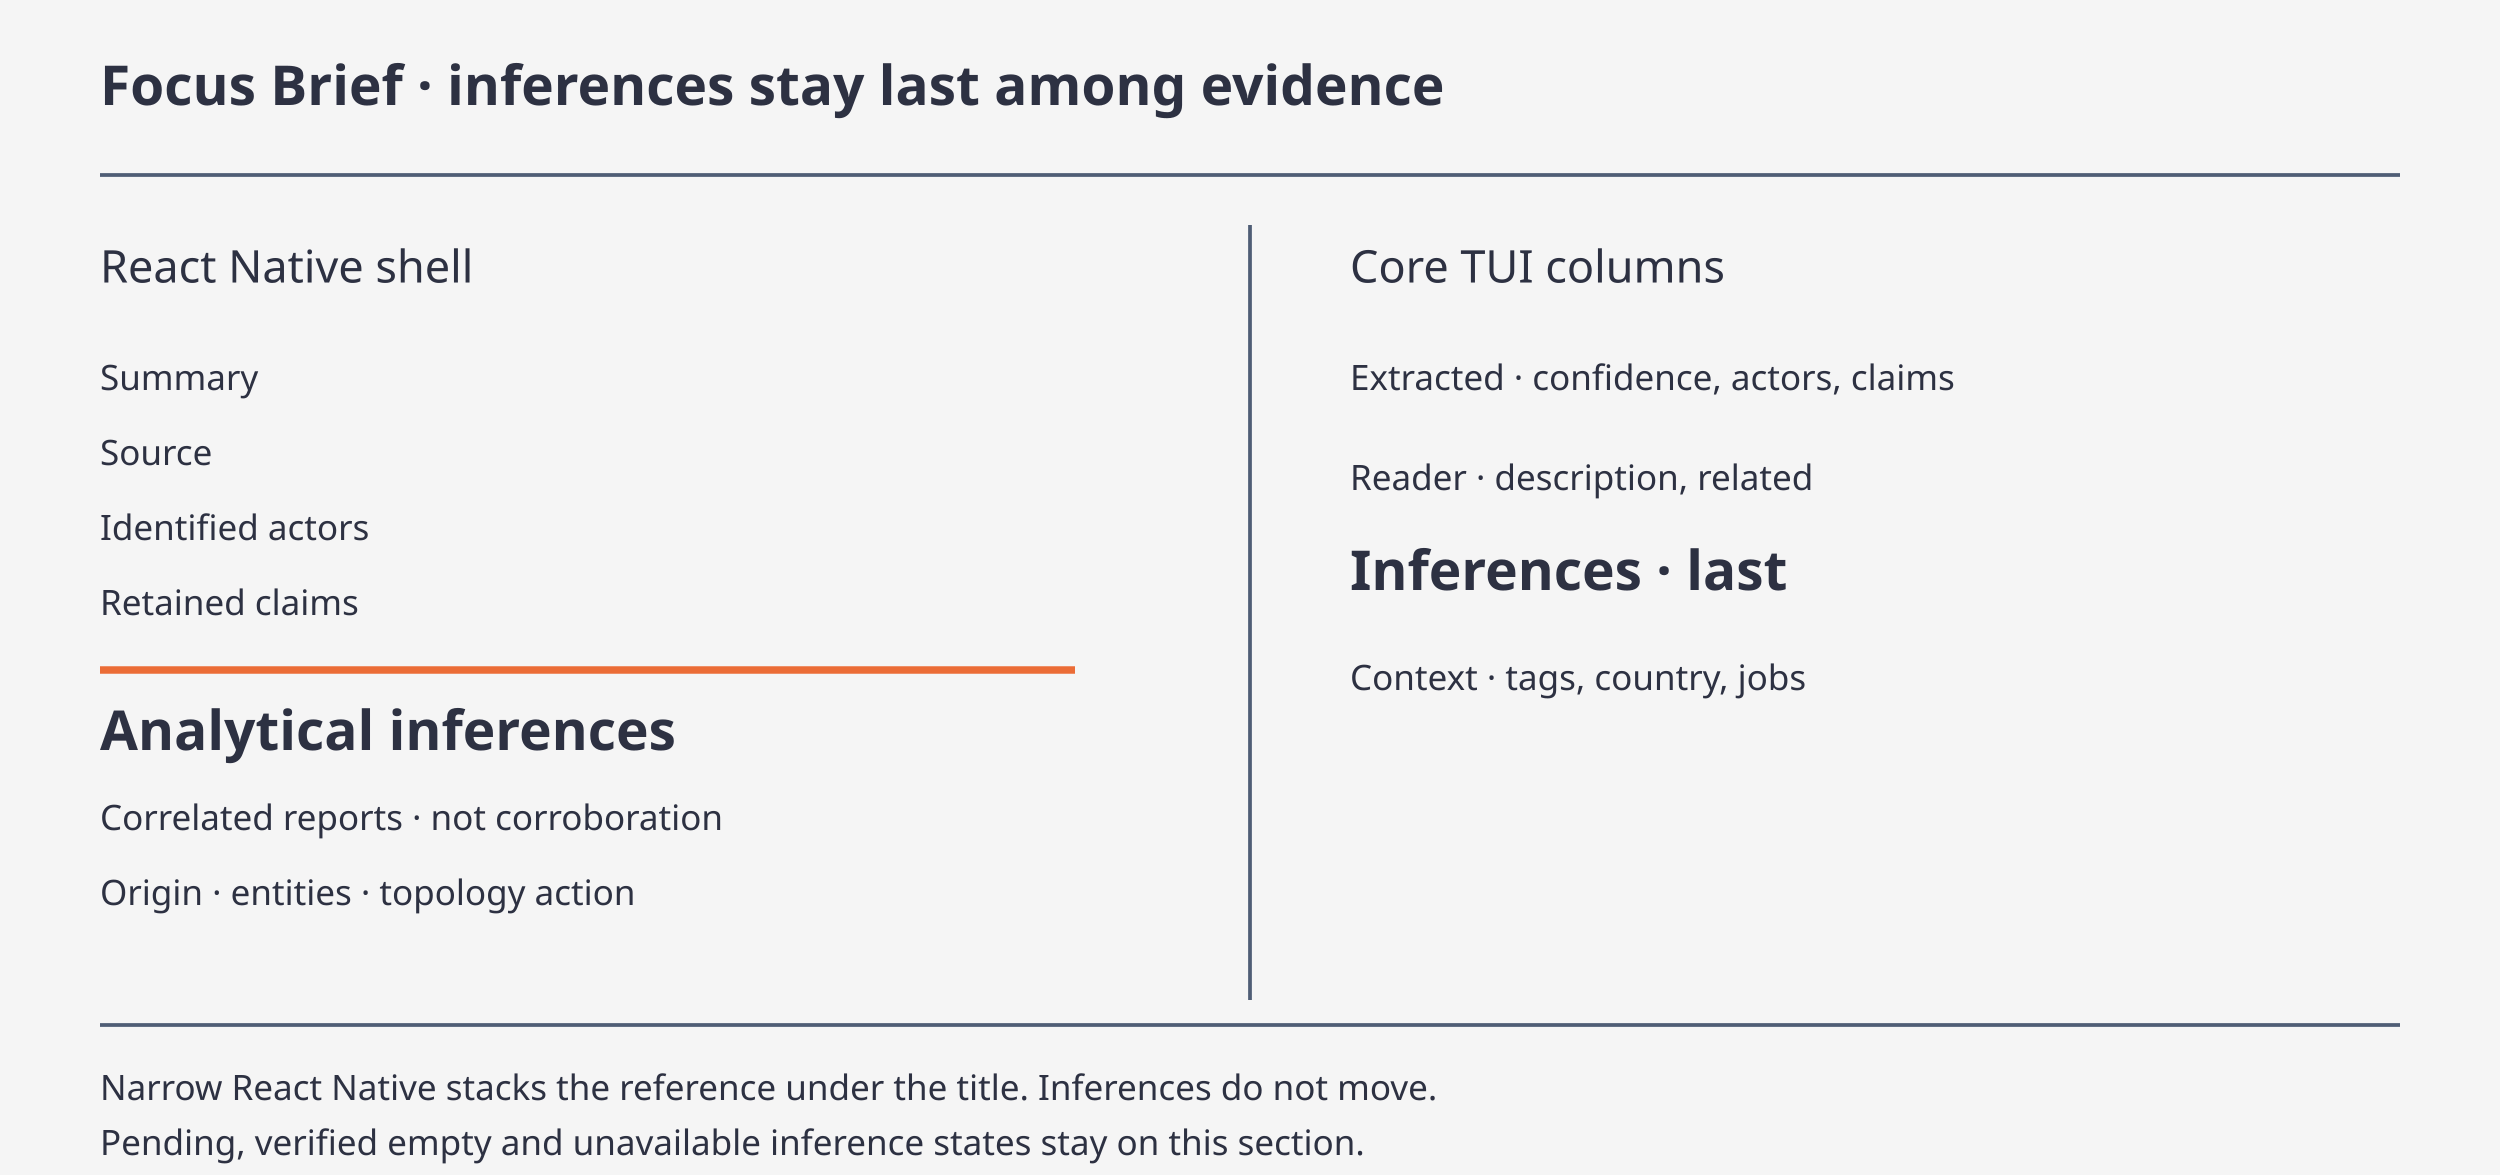
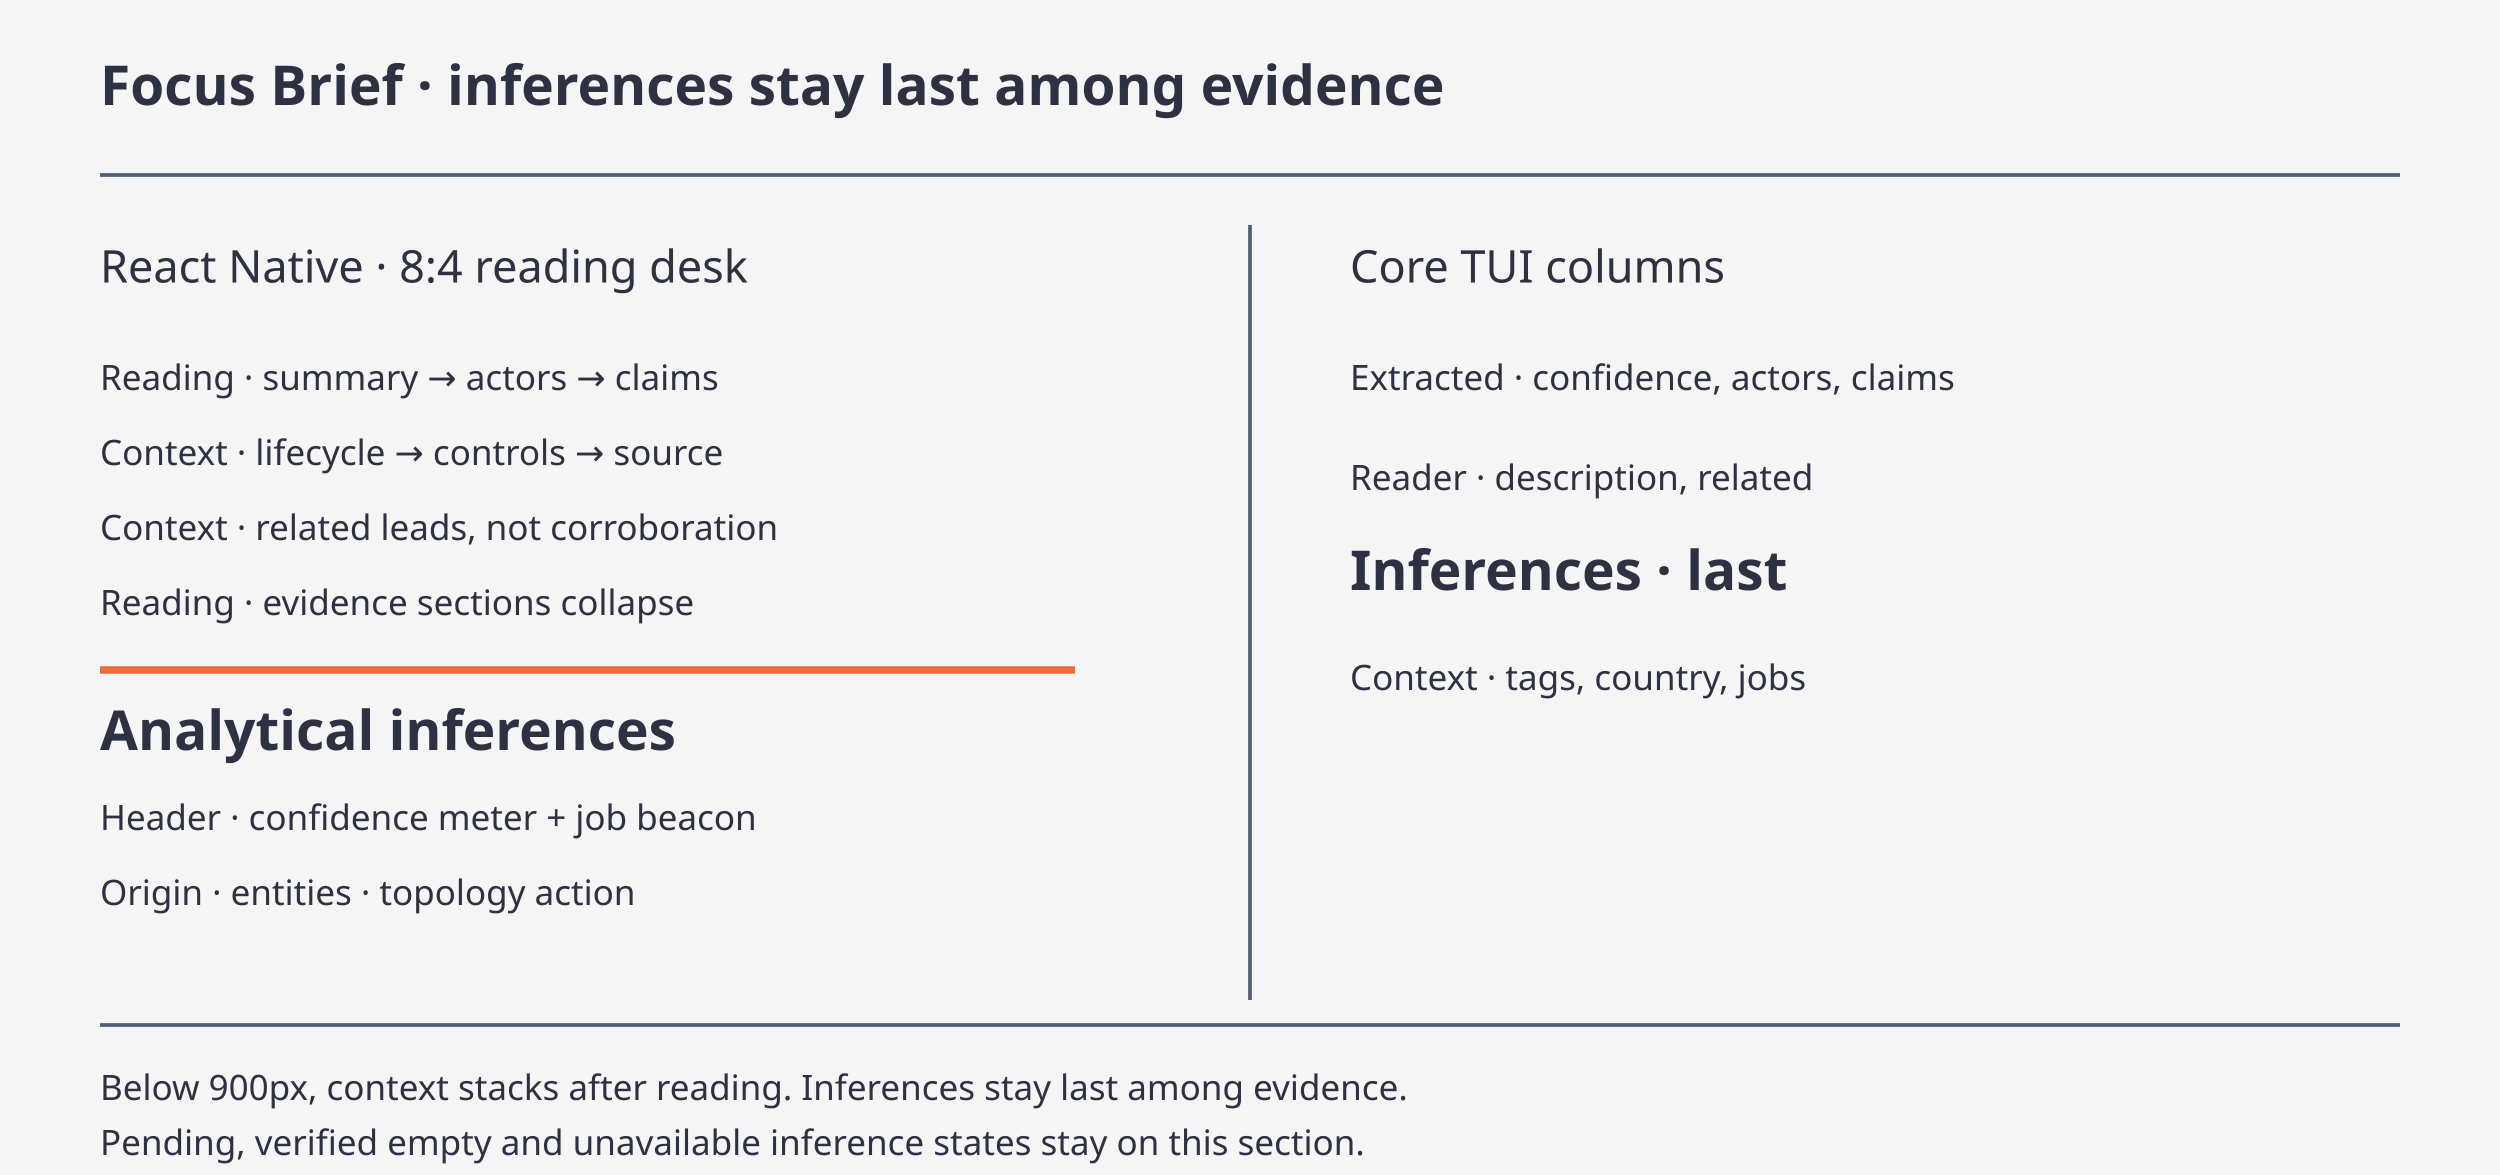
<svg xmlns="http://www.w3.org/2000/svg" viewBox="0 0 1000 470" role="img" aria-labelledby="title desc">
  <rect width="1000" height="470" fill="#f5f5f5" />
  <style>text{font-family:system-ui,sans-serif;fill:#2d3142}.head{font-size:22px;font-weight:600}.label{font-size:18px}.note{font-size:14px}.rule{stroke:#4f5d75;stroke-width:1.5}</style>
  <text x="40" y="42" class="head">Focus Brief · inferences stay last among evidence</text>
  <path d="M40 70H960M500 90V400" class="rule" />
-   <text x="40" y="113" class="label">React Native shell</text>
-   <text x="40" y="156" class="note">Summary</text>
-   <text x="40" y="186" class="note">Source</text>
-   <text x="40" y="216" class="note">Identified actors</text>
-   <text x="40" y="246" class="note">Retained claims</text>
+   <text x="40" y="113" class="label">React Native · 8:4 reading desk</text>
+   <text x="40" y="156" class="note">Reading · summary → actors → claims</text>
+   <text x="40" y="186" class="note">Context · lifecycle → controls → source</text>
+   <text x="40" y="216" class="note">Context · related leads, not corroboration</text>
+   <text x="40" y="246" class="note">Reading · evidence sections collapse</text>
  <path d="M40 268H430" stroke="#eb6c36" stroke-width="3" />
  <text x="40" y="300" class="head">Analytical inferences</text>
-   <text x="40" y="332" class="note">Correlated reports · not corroboration</text>
+   <text x="40" y="332" class="note">Header · confidence meter + job beacon</text>
  <text x="40" y="362" class="note">Origin · entities · topology action</text>
  <text x="540" y="113" class="label">Core TUI columns</text>
  <text x="540" y="156" class="note">Extracted · confidence, actors, claims</text>
  <text x="540" y="196" class="note">Reader · description, related</text>
  <text x="540" y="236" class="head">Inferences · last</text>
  <text x="540" y="276" class="note">Context · tags, country, jobs</text>
  <path d="M40 410H960" class="rule" />
-   <text x="40" y="440" class="note">Narrow React Native stacks the reference under the title. Inferences do not move.</text>
+   <text x="40" y="440" class="note">Below 900px, context stacks after reading. Inferences stay last among evidence.</text>
  <text x="40" y="462" class="note">Pending, verified empty and unavailable inference states stay on this section.</text>
</svg>
